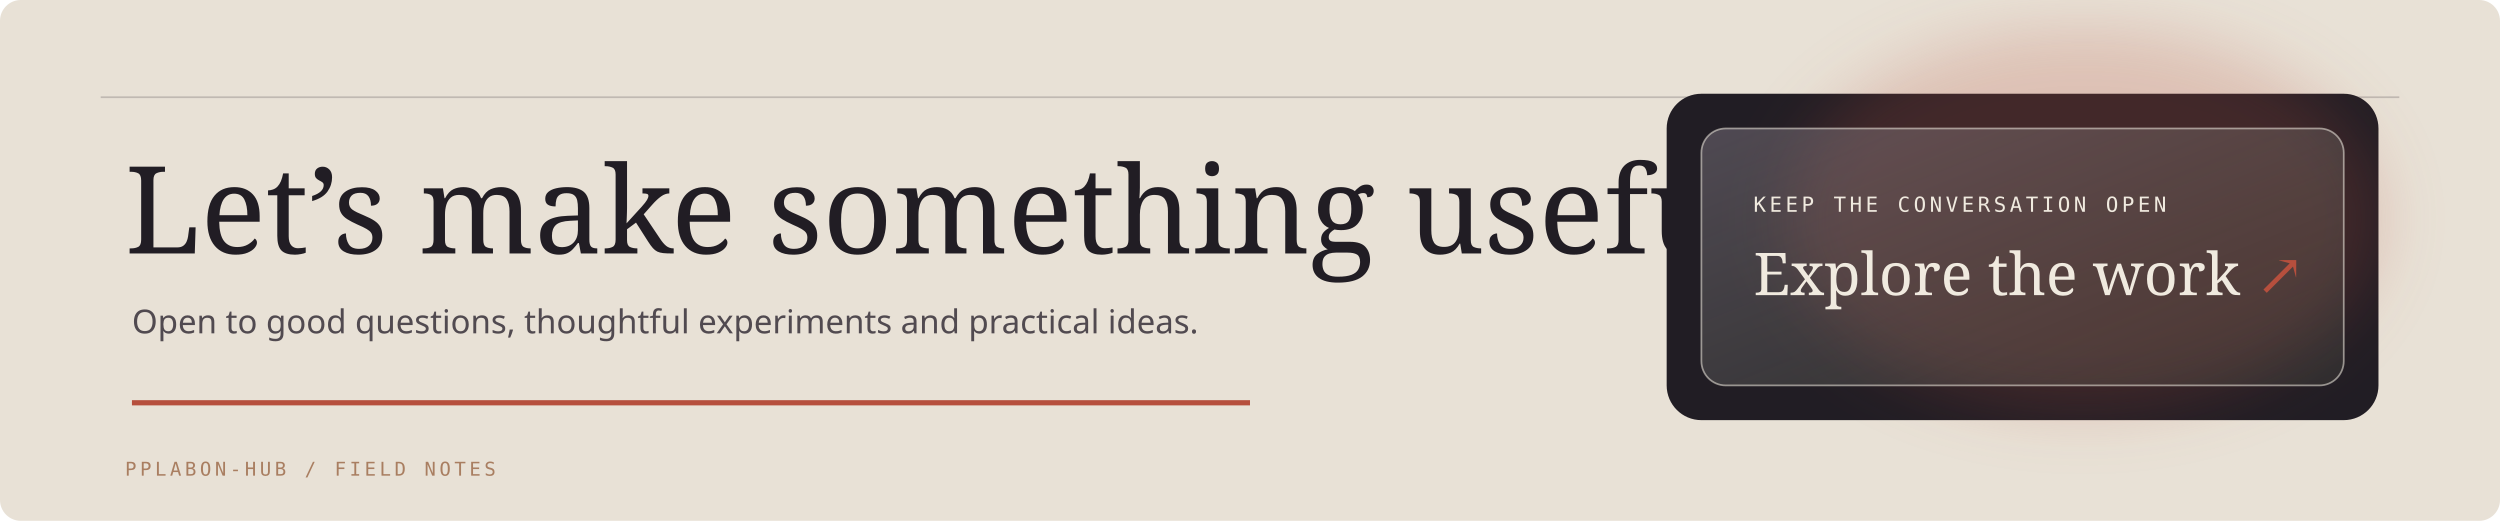
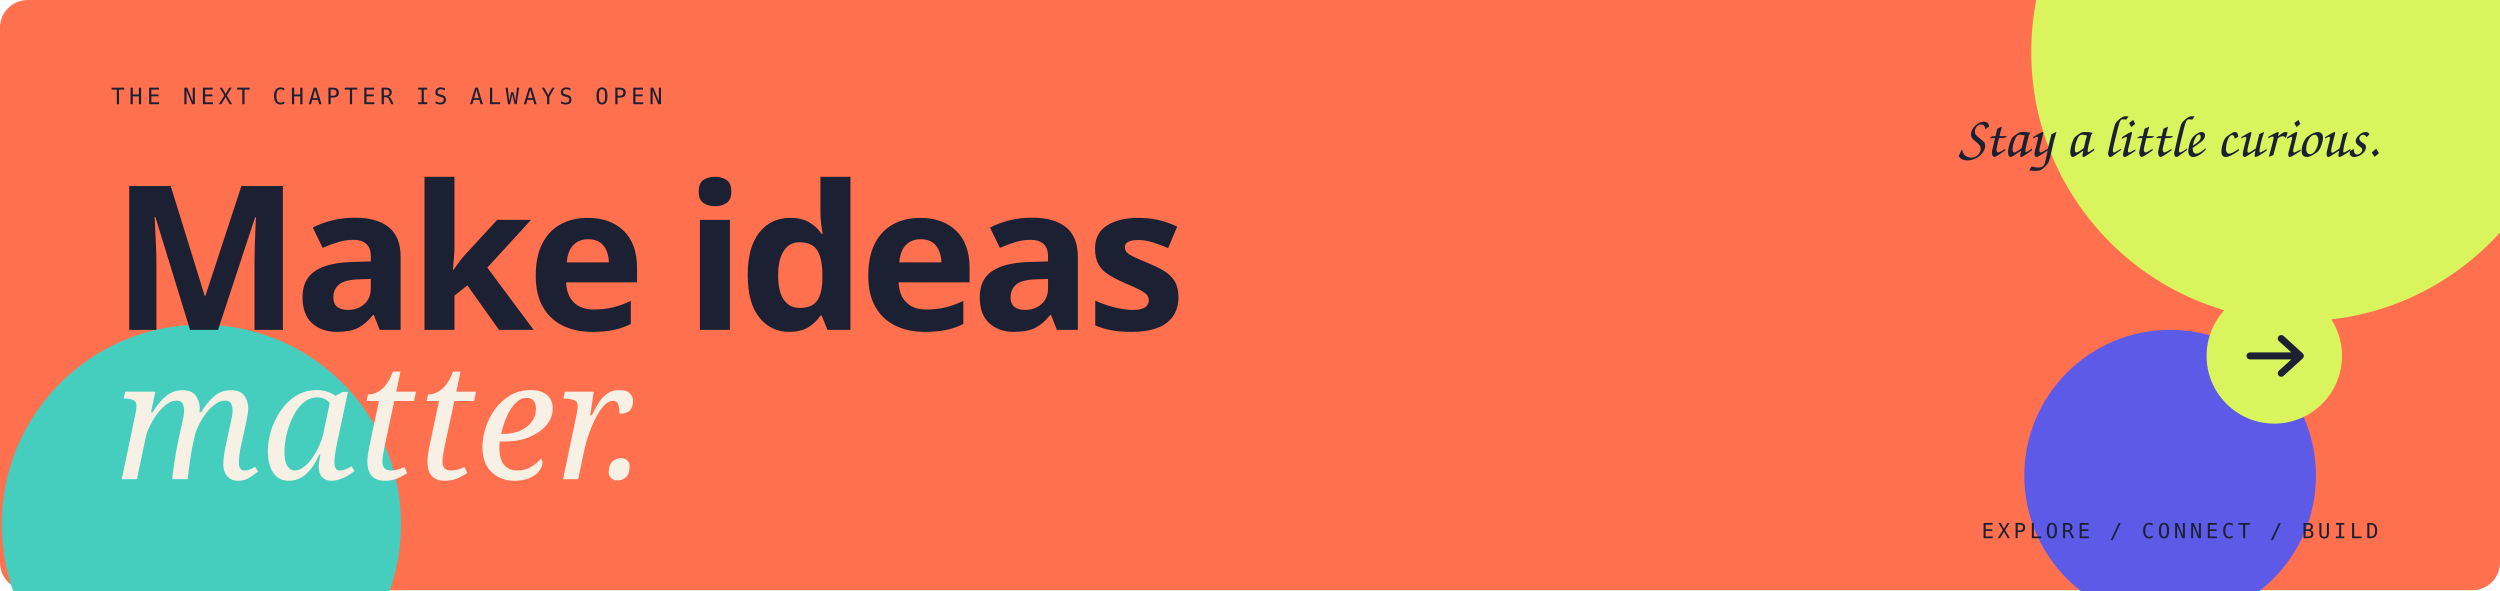
- <svg xmlns="http://www.w3.org/2000/svg" viewBox="0 0 1440 300" role="img" aria-labelledby="title desc">
-   <defs>
-     <linearGradient id="glass" x1="0" y1="0" x2="1" y2="1">
-       <stop offset="0" stop-color="#AAA0AE" stop-opacity=".34" />
-       <stop offset="1" stop-color="#8C997A" stop-opacity=".12" />
-     </linearGradient>
-     <filter id="blur" x="-30%" y="-30%" width="160%" height="160%">
-       <feGaussianBlur stdDeviation="18" />
-     </filter>
-   </defs>
-   <rect width="1440" height="300" rx="12" fill="#E8E1D6" />
-   <path d="M58 56H1382" stroke="#211D24" stroke-opacity=".2" />
-   <text x="72" y="146" fill="#211D24" font-family="'Fraunces', Georgia, serif" font-size="70">Let’s make something useful.</text>
-   <text x="76" y="192" fill="#514A50" font-family="'Manrope', sans-serif" font-size="19">Open to good questions, thoughtful experiments and practical ideas.</text>
-   <path d="M76 232H720" stroke="#211D24" stroke-opacity=".2" />
-   <path d="M76 232H720" stroke="#B64F3D" stroke-width="3">
-     <animate attributeName="d" values="M76 232H76;M76 232H720;M76 232H720" keyTimes="0;.45;1" dur="7s" repeatCount="indefinite" />
-   </path>
-   <rect x="960" y="54" width="410" height="188" rx="20" fill="#211D24" />
-   <ellipse cx="1200" cy="126" rx="172" ry="110" fill="#B64F3D" opacity=".22" filter="url(#blur)">
-     <animate attributeName="cx" values="1168;1228;1168" dur="11s" repeatCount="indefinite" />
-   </ellipse>
-   <rect x="980" y="74" width="370" height="148" rx="14" fill="url(#glass)" stroke="#F0EADF" stroke-opacity=".56" />
-   <text x="1010" y="122" fill="#F0EADF" font-family="'IBM Plex Mono', monospace" font-size="12" letter-spacing="2">KEEP THE CONVERSATION OPEN</text>
-   <text x="1010" y="170" fill="#F0EADF" font-family="'Fraunces', Georgia, serif" font-size="34">Explore the work <tspan fill="#B64F3D">↗</tspan>
+ <svg xmlns="http://www.w3.org/2000/svg" viewBox="0 0 1440 340" role="img" aria-labelledby="title desc">
+   <rect width="1440" height="340" rx="16" fill="#FF704F" />
+   <circle cx="1325" cy="30" r="155" fill="#D9F45C" />
+   <circle cx="116" cy="302" r="115" fill="#45CDBD" />
+   <circle cx="1250" cy="274" r="84" fill="#5E5AE8" />
+   <text x="64" y="60" font-family="'IBM Plex Mono',monospace" font-size="13" letter-spacing="2.5" fill="#1B2032">THE NEXT CHAPTER IS ALWAYS OPEN</text>
+   <text x="64" y="190" font-family="'Bricolage Grotesque',sans-serif" font-size="116" font-weight="800" letter-spacing="-4" fill="#1B2032">
+   Make ideas
+   <animateTransform attributeName="transform" type="translate" values="0 20;0 0;0 0" keyTimes="0;.2;1" dur="6s" repeatCount="indefinite" />
  </text>
-   <text x="72" y="274" fill="#A97E61" font-family="'IBM Plex Mono', monospace" font-size="11" letter-spacing="2">PPLABON-HUB  /  FIELD NOTES</text>
+   <text x="66" y="276" font-family="'Instrument Serif',Georgia,serif" font-size="94" font-style="italic" fill="#F7F0E5">matter.</text>
+   <text x="1370" y="90" text-anchor="end" font-family="'Caveat',cursive" font-size="34" fill="#1B2032">Stay a little curious.</text>
+   <g transform="translate(1310 205)">
+     <circle r="39" fill="#D9F45C" />
+     <path d="M-14 0H14M4 -10L15 0L4 10" fill="none" stroke="#1B2032" stroke-width="4" stroke-linecap="round" stroke-linejoin="round" />
+     <animateTransform attributeName="transform" type="rotate" from="0 0 0" to="360 0 0" dur="14s" repeatCount="indefinite" />
+   </g>
+   <text x="1370" y="310" text-anchor="end" font-family="'IBM Plex Mono',monospace" font-size="12" letter-spacing="2" fill="#1B2032">EXPLORE / CONNECT / BUILD</text>
</svg>
